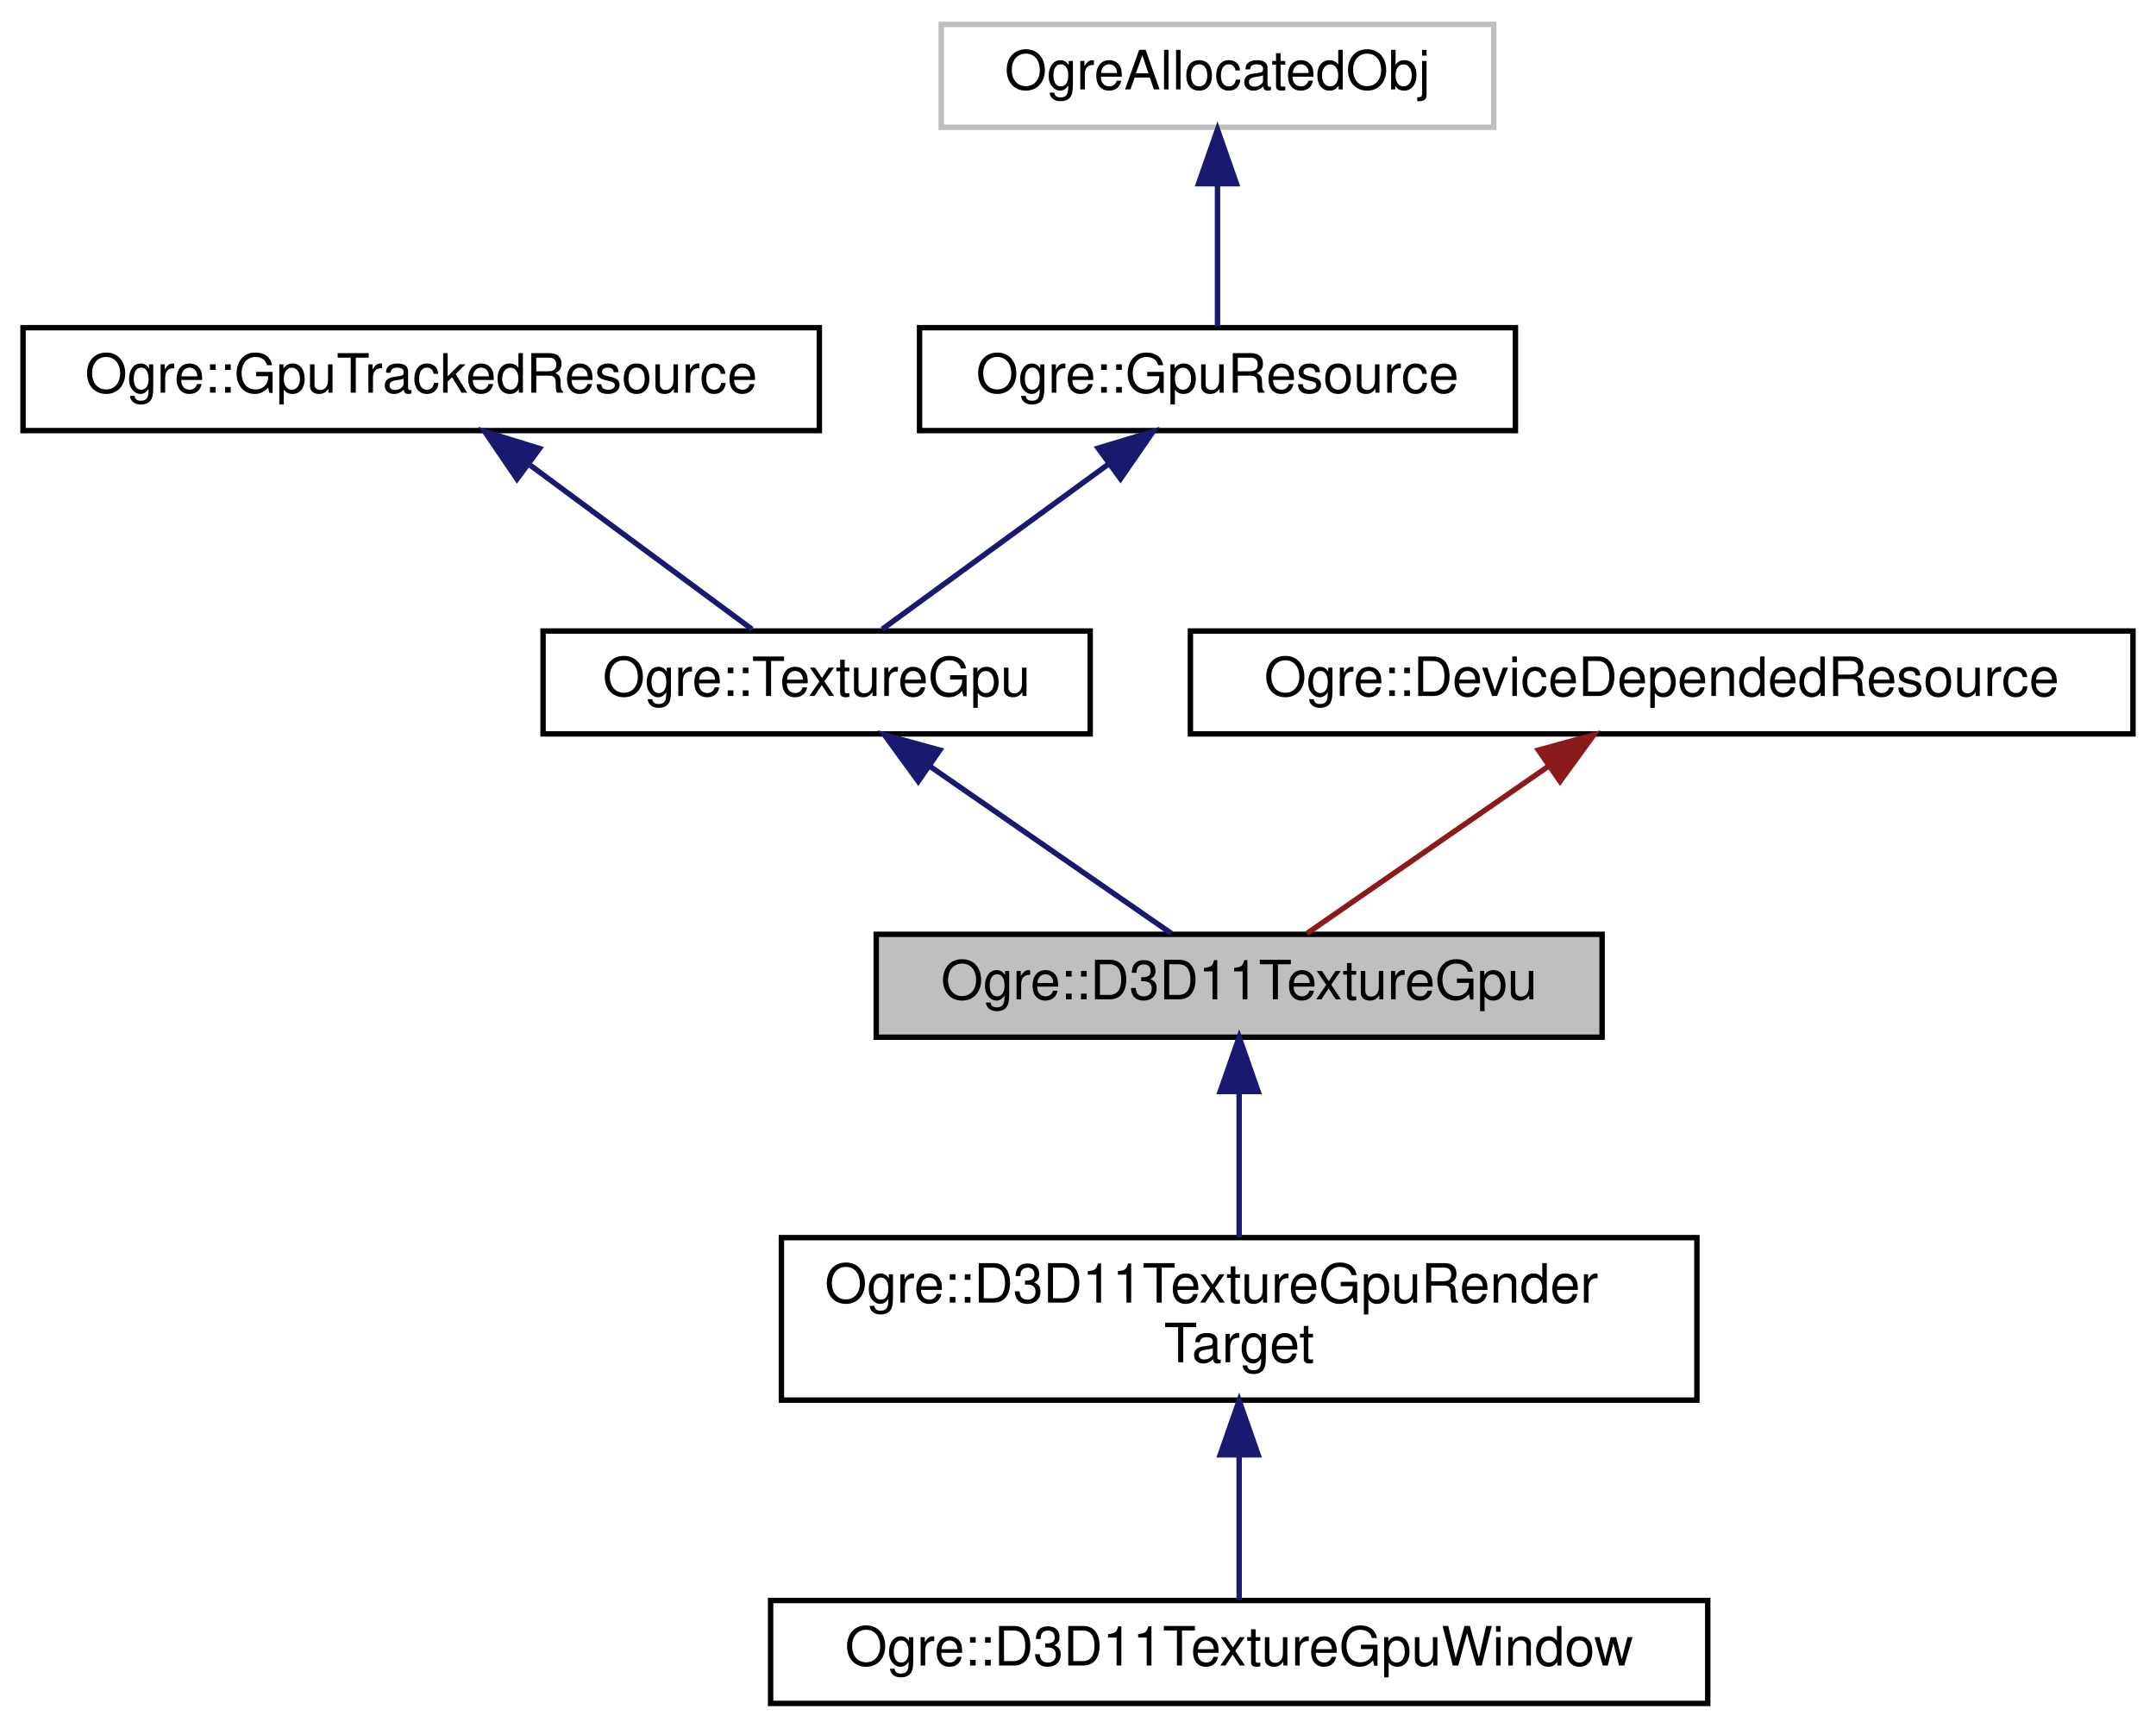
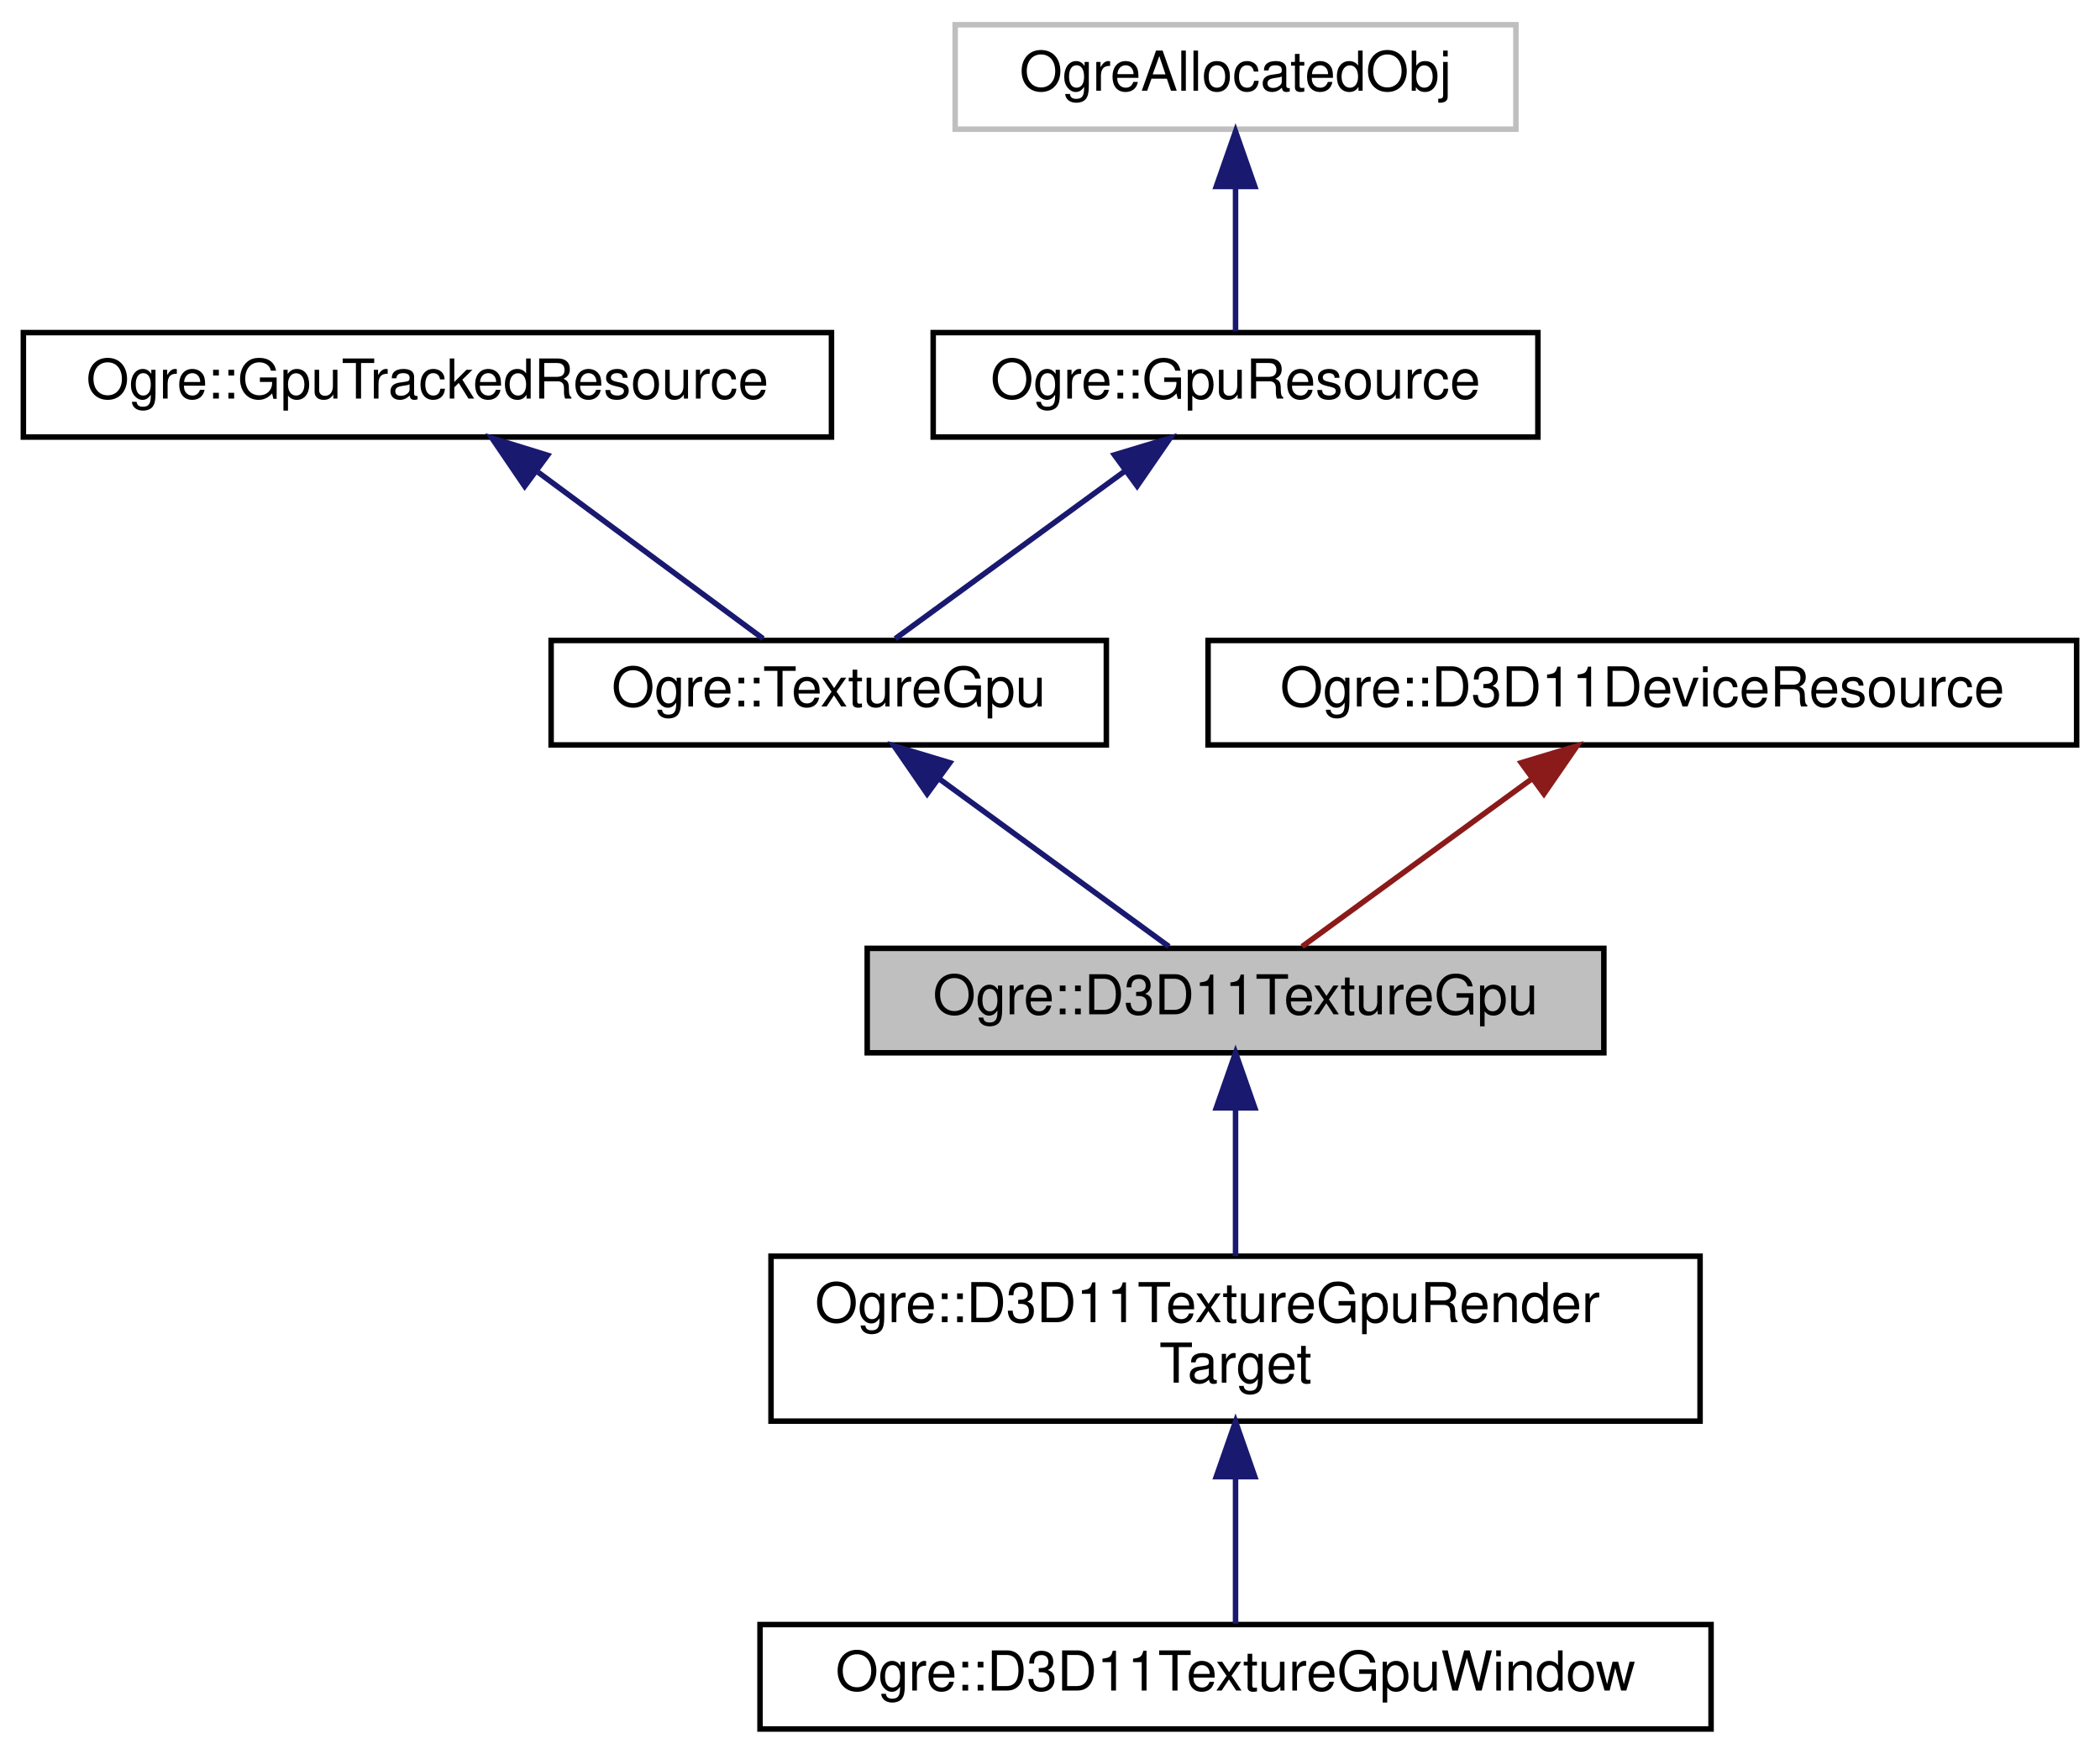
- <svg xmlns="http://www.w3.org/2000/svg" xmlns:xlink="http://www.w3.org/1999/xlink" width="398pt" height="319pt" viewBox="0.00 0.00 397.50 319.00">
+ <svg xmlns="http://www.w3.org/2000/svg" xmlns:xlink="http://www.w3.org/1999/xlink" width="382pt" height="319pt" viewBox="0.00 0.00 381.50 319.00">
  <g id="graph0" class="graph" transform="scale(1 1) rotate(0) translate(4 315)">
    <g id="node1" class="node">
      <g id="a_node1">
        <a xlink:title=" ">
-           <polygon fill="#bfbfbf" stroke="black" points="157.5,-123.5 157.5,-142.5 291.5,-142.5 291.5,-123.5 157.5,-123.5" />
-           <text text-anchor="middle" x="224.5" y="-130.5" font-family="Helvetica,sans-Serif" font-size="10.00">Ogre::D3D11TextureGpu</text>
+           <polygon fill="#bfbfbf" stroke="black" points="153.5,-123.5 153.5,-142.5 287.5,-142.5 287.5,-123.5 153.5,-123.5" />
+           <text text-anchor="middle" x="220.5" y="-130.5" font-family="Helvetica,sans-Serif" font-size="10.00">Ogre::D3D11TextureGpu</text>
        </a>
      </g>
    </g>
    <g id="node7" class="node">
      <g id="a_node7">
        <a xlink:href="class_ogre_1_1_d3_d11_texture_gpu_render_target.html" target="_top" xlink:title=" ">
-           <polygon fill="none" stroke="black" points="140,-56.5 140,-86.5 309,-86.5 309,-56.5 140,-56.5" />
-           <text text-anchor="start" x="148" y="-74.5" font-family="Helvetica,sans-Serif" font-size="10.00">Ogre::D3D11TextureGpuRender</text>
-           <text text-anchor="middle" x="224.5" y="-63.5" font-family="Helvetica,sans-Serif" font-size="10.00">Target</text>
+           <polygon fill="none" stroke="black" points="136,-56.5 136,-86.5 305,-86.5 305,-56.5 136,-56.5" />
+           <text text-anchor="start" x="144" y="-74.5" font-family="Helvetica,sans-Serif" font-size="10.00">Ogre::D3D11TextureGpuRender</text>
+           <text text-anchor="middle" x="220.5" y="-63.5" font-family="Helvetica,sans-Serif" font-size="10.00">Target</text>
        </a>
      </g>
    </g>
    <g id="edge6" class="edge">
-       <path fill="none" stroke="midnightblue" d="M224.5,-113.23C224.5,-104.59 224.5,-94.5 224.5,-86.52" />
-       <polygon fill="midnightblue" stroke="midnightblue" points="221,-113.48 224.5,-123.48 228,-113.48 221,-113.48" />
+       <path fill="none" stroke="midnightblue" d="M220.5,-113.23C220.5,-104.59 220.5,-94.5 220.5,-86.52" />
+       <polygon fill="midnightblue" stroke="midnightblue" points="217,-113.48 220.5,-123.48 224,-113.48 217,-113.48" />
    </g>
    <g id="node2" class="node">
      <g id="a_node2">
        <a xlink:href="class_ogre_1_1_texture_gpu.html" target="_top" xlink:title=" ">
          <polygon fill="none" stroke="black" points="96,-179.5 96,-198.5 197,-198.5 197,-179.5 96,-179.5" />
          <text text-anchor="middle" x="146.5" y="-186.5" font-family="Helvetica,sans-Serif" font-size="10.00">Ogre::TextureGpu</text>
        </a>
      </g>
    </g>
    <g id="edge1" class="edge">
-       <path fill="none" stroke="midnightblue" d="M167.27,-173.62C181.52,-163.76 199.96,-150.99 212,-142.65" />
-       <polygon fill="midnightblue" stroke="midnightblue" points="165.26,-170.75 159.03,-179.32 169.25,-176.51 165.26,-170.75" />
+       <path fill="none" stroke="midnightblue" d="M166.53,-173.38C179.91,-163.62 197.06,-151.11 208.39,-142.83" />
+       <polygon fill="midnightblue" stroke="midnightblue" points="164.4,-170.6 158.39,-179.32 168.53,-176.26 164.4,-170.6" />
    </g>
    <g id="node3" class="node">
      <g id="a_node3">
        <a xlink:href="struct_ogre_1_1_gpu_tracked_resource.html" target="_top" xlink:title=" ">
          <polygon fill="none" stroke="black" points="0,-235.5 0,-254.5 147,-254.5 147,-235.5 0,-235.5" />
          <text text-anchor="middle" x="73.5" y="-242.5" font-family="Helvetica,sans-Serif" font-size="10.00">Ogre::GpuTrackedResource</text>
        </a>
      </g>
    </g>
    <g id="edge2" class="edge">
      <path fill="none" stroke="midnightblue" d="M93.64,-229.1C106.78,-219.38 123.48,-207.03 134.56,-198.83" />
      <polygon fill="midnightblue" stroke="midnightblue" points="91.19,-226.56 85.23,-235.32 95.35,-232.19 91.19,-226.56" />
    </g>
    <g id="node4" class="node">
      <g id="a_node4">
        <a xlink:href="class_ogre_1_1_gpu_resource.html" target="_top" xlink:title=" ">
          <polygon fill="none" stroke="black" points="165.5,-235.5 165.5,-254.5 275.5,-254.5 275.5,-235.5 165.5,-235.5" />
          <text text-anchor="middle" x="220.5" y="-242.5" font-family="Helvetica,sans-Serif" font-size="10.00">Ogre::GpuResource</text>
        </a>
      </g>
    </g>
    <g id="edge3" class="edge">
      <path fill="none" stroke="midnightblue" d="M200.47,-229.38C187.09,-219.62 169.94,-207.11 158.61,-198.83" />
      <polygon fill="midnightblue" stroke="midnightblue" points="198.47,-232.26 208.61,-235.32 202.6,-226.6 198.47,-232.26" />
    </g>
    <g id="node5" class="node">
      <g id="a_node5">
        <a xlink:title=" ">
          <polygon fill="none" stroke="#bfbfbf" points="169.5,-291.5 169.5,-310.5 271.5,-310.5 271.5,-291.5 169.5,-291.5" />
          <text text-anchor="middle" x="220.5" y="-298.5" font-family="Helvetica,sans-Serif" font-size="10.00">OgreAllocatedObj</text>
        </a>
      </g>
    </g>
    <g id="edge4" class="edge">
      <path fill="none" stroke="midnightblue" d="M220.5,-280.8C220.5,-271.91 220.5,-261.78 220.5,-254.75" />
      <polygon fill="midnightblue" stroke="midnightblue" points="217,-281.08 220.5,-291.08 224,-281.08 217,-281.08" />
    </g>
    <g id="node6" class="node">
      <g id="a_node6">
-         <a xlink:href="class_ogre_1_1_device_depended_resource.html" target="_top" xlink:title="Represents a GPU device depended resource.">
-           <polygon fill="none" stroke="black" points="215.5,-179.5 215.5,-198.5 389.5,-198.5 389.5,-179.5 215.5,-179.5" />
-           <text text-anchor="middle" x="302.5" y="-186.5" font-family="Helvetica,sans-Serif" font-size="10.00">Ogre::DeviceDependedResource</text>
+         <a xlink:href="class_ogre_1_1_d3_d11_device_resource.html" target="_top" xlink:title="Represents a Direct3D rendering resource.">
+           <polygon fill="none" stroke="black" points="215.5,-179.5 215.5,-198.5 373.5,-198.5 373.5,-179.5 215.5,-179.5" />
+           <text text-anchor="middle" x="294.5" y="-186.5" font-family="Helvetica,sans-Serif" font-size="10.00">Ogre::D3D11DeviceResource</text>
        </a>
      </g>
    </g>
    <g id="edge5" class="edge">
-       <path fill="none" stroke="#8b1a1a" d="M281.73,-173.62C267.48,-163.76 249.04,-150.99 237,-142.65" />
-       <polygon fill="#8b1a1a" stroke="#8b1a1a" points="279.75,-176.51 289.97,-179.32 283.74,-170.75 279.75,-176.51" />
+       <path fill="none" stroke="#8b1a1a" d="M274.47,-173.38C261.09,-163.62 243.94,-151.11 232.61,-142.83" />
+       <polygon fill="#8b1a1a" stroke="#8b1a1a" points="272.47,-176.26 282.61,-179.32 276.6,-170.6 272.47,-176.26" />
    </g>
    <g id="node8" class="node">
      <g id="a_node8">
        <a xlink:href="class_ogre_1_1_d3_d11_texture_gpu_window.html" target="_top" xlink:title=" ">
-           <polygon fill="none" stroke="black" points="138,-0.5 138,-19.5 311,-19.5 311,-0.5 138,-0.5" />
-           <text text-anchor="middle" x="224.5" y="-7.5" font-family="Helvetica,sans-Serif" font-size="10.00">Ogre::D3D11TextureGpuWindow</text>
+           <polygon fill="none" stroke="black" points="134,-0.5 134,-19.5 307,-19.5 307,-0.5 134,-0.5" />
+           <text text-anchor="middle" x="220.5" y="-7.5" font-family="Helvetica,sans-Serif" font-size="10.00">Ogre::D3D11TextureGpuWindow</text>
        </a>
      </g>
    </g>
    <g id="edge7" class="edge">
-       <path fill="none" stroke="midnightblue" d="M224.5,-46.29C224.5,-36.86 224.5,-26.65 224.5,-19.66" />
-       <polygon fill="midnightblue" stroke="midnightblue" points="221,-46.4 224.5,-56.4 228,-46.4 221,-46.4" />
+       <path fill="none" stroke="midnightblue" d="M220.5,-46.29C220.5,-36.86 220.5,-26.65 220.5,-19.66" />
+       <polygon fill="midnightblue" stroke="midnightblue" points="217,-46.4 220.5,-56.4 224,-46.4 217,-46.4" />
    </g>
  </g>
</svg>
